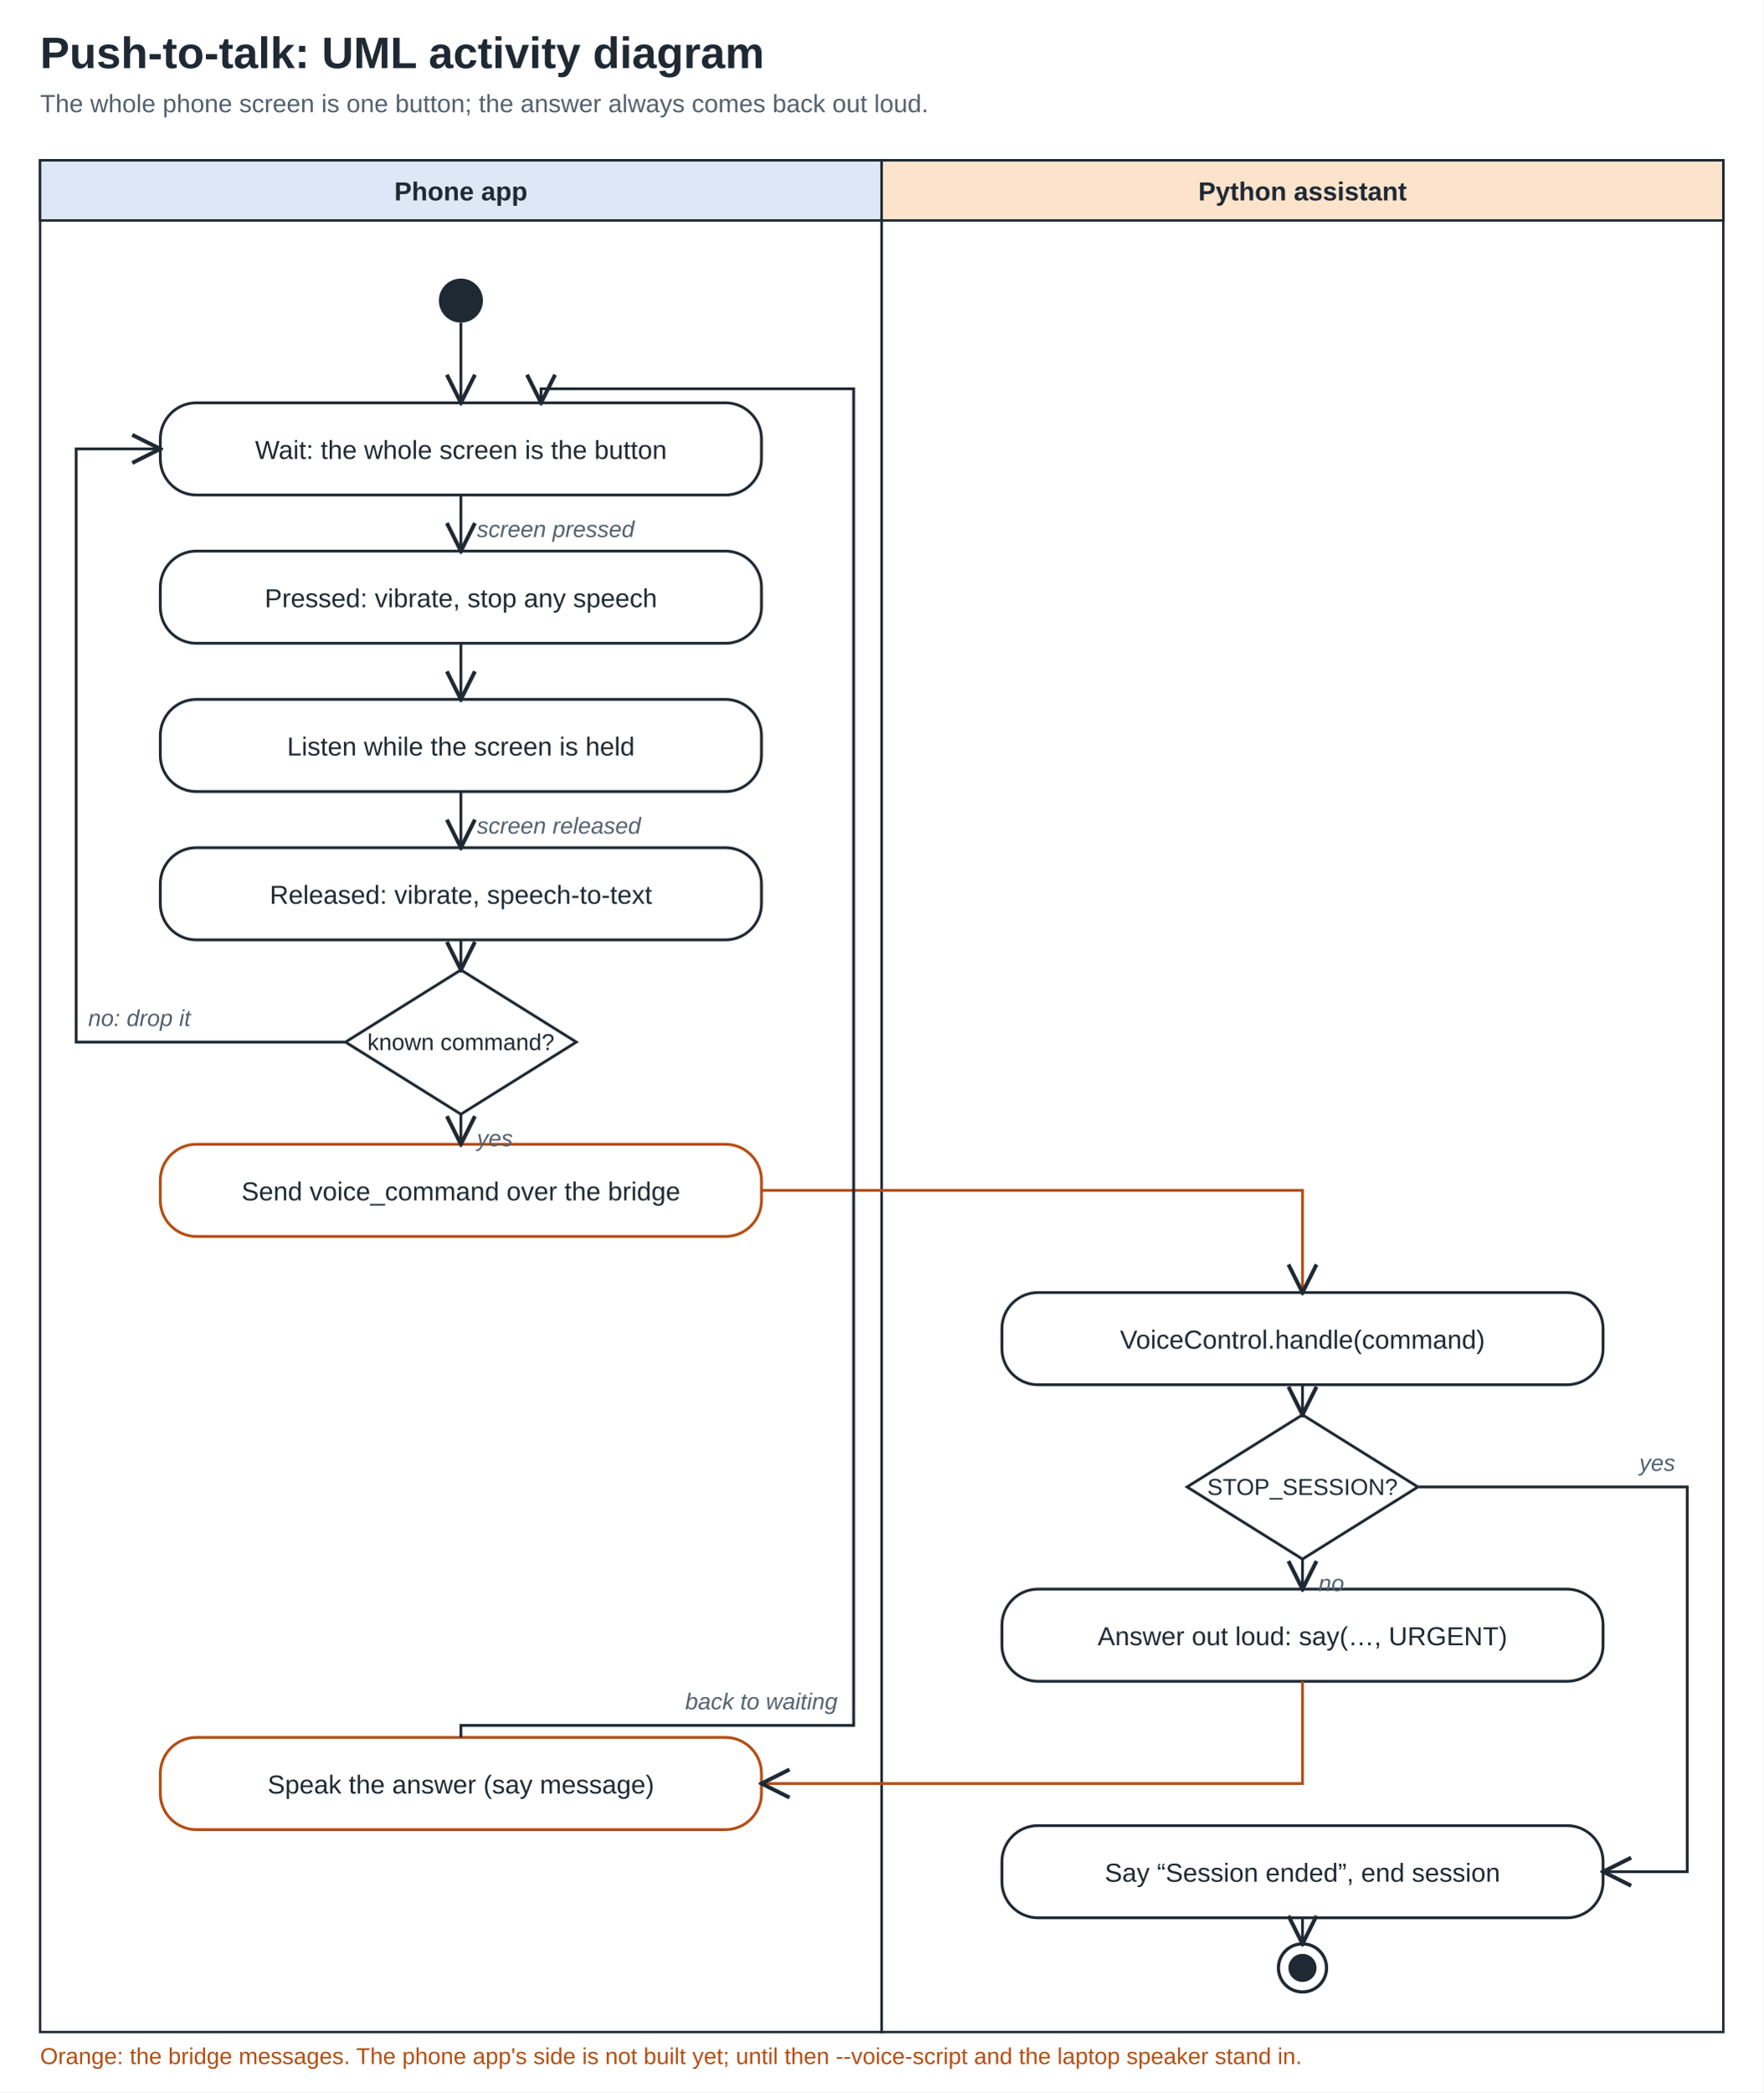
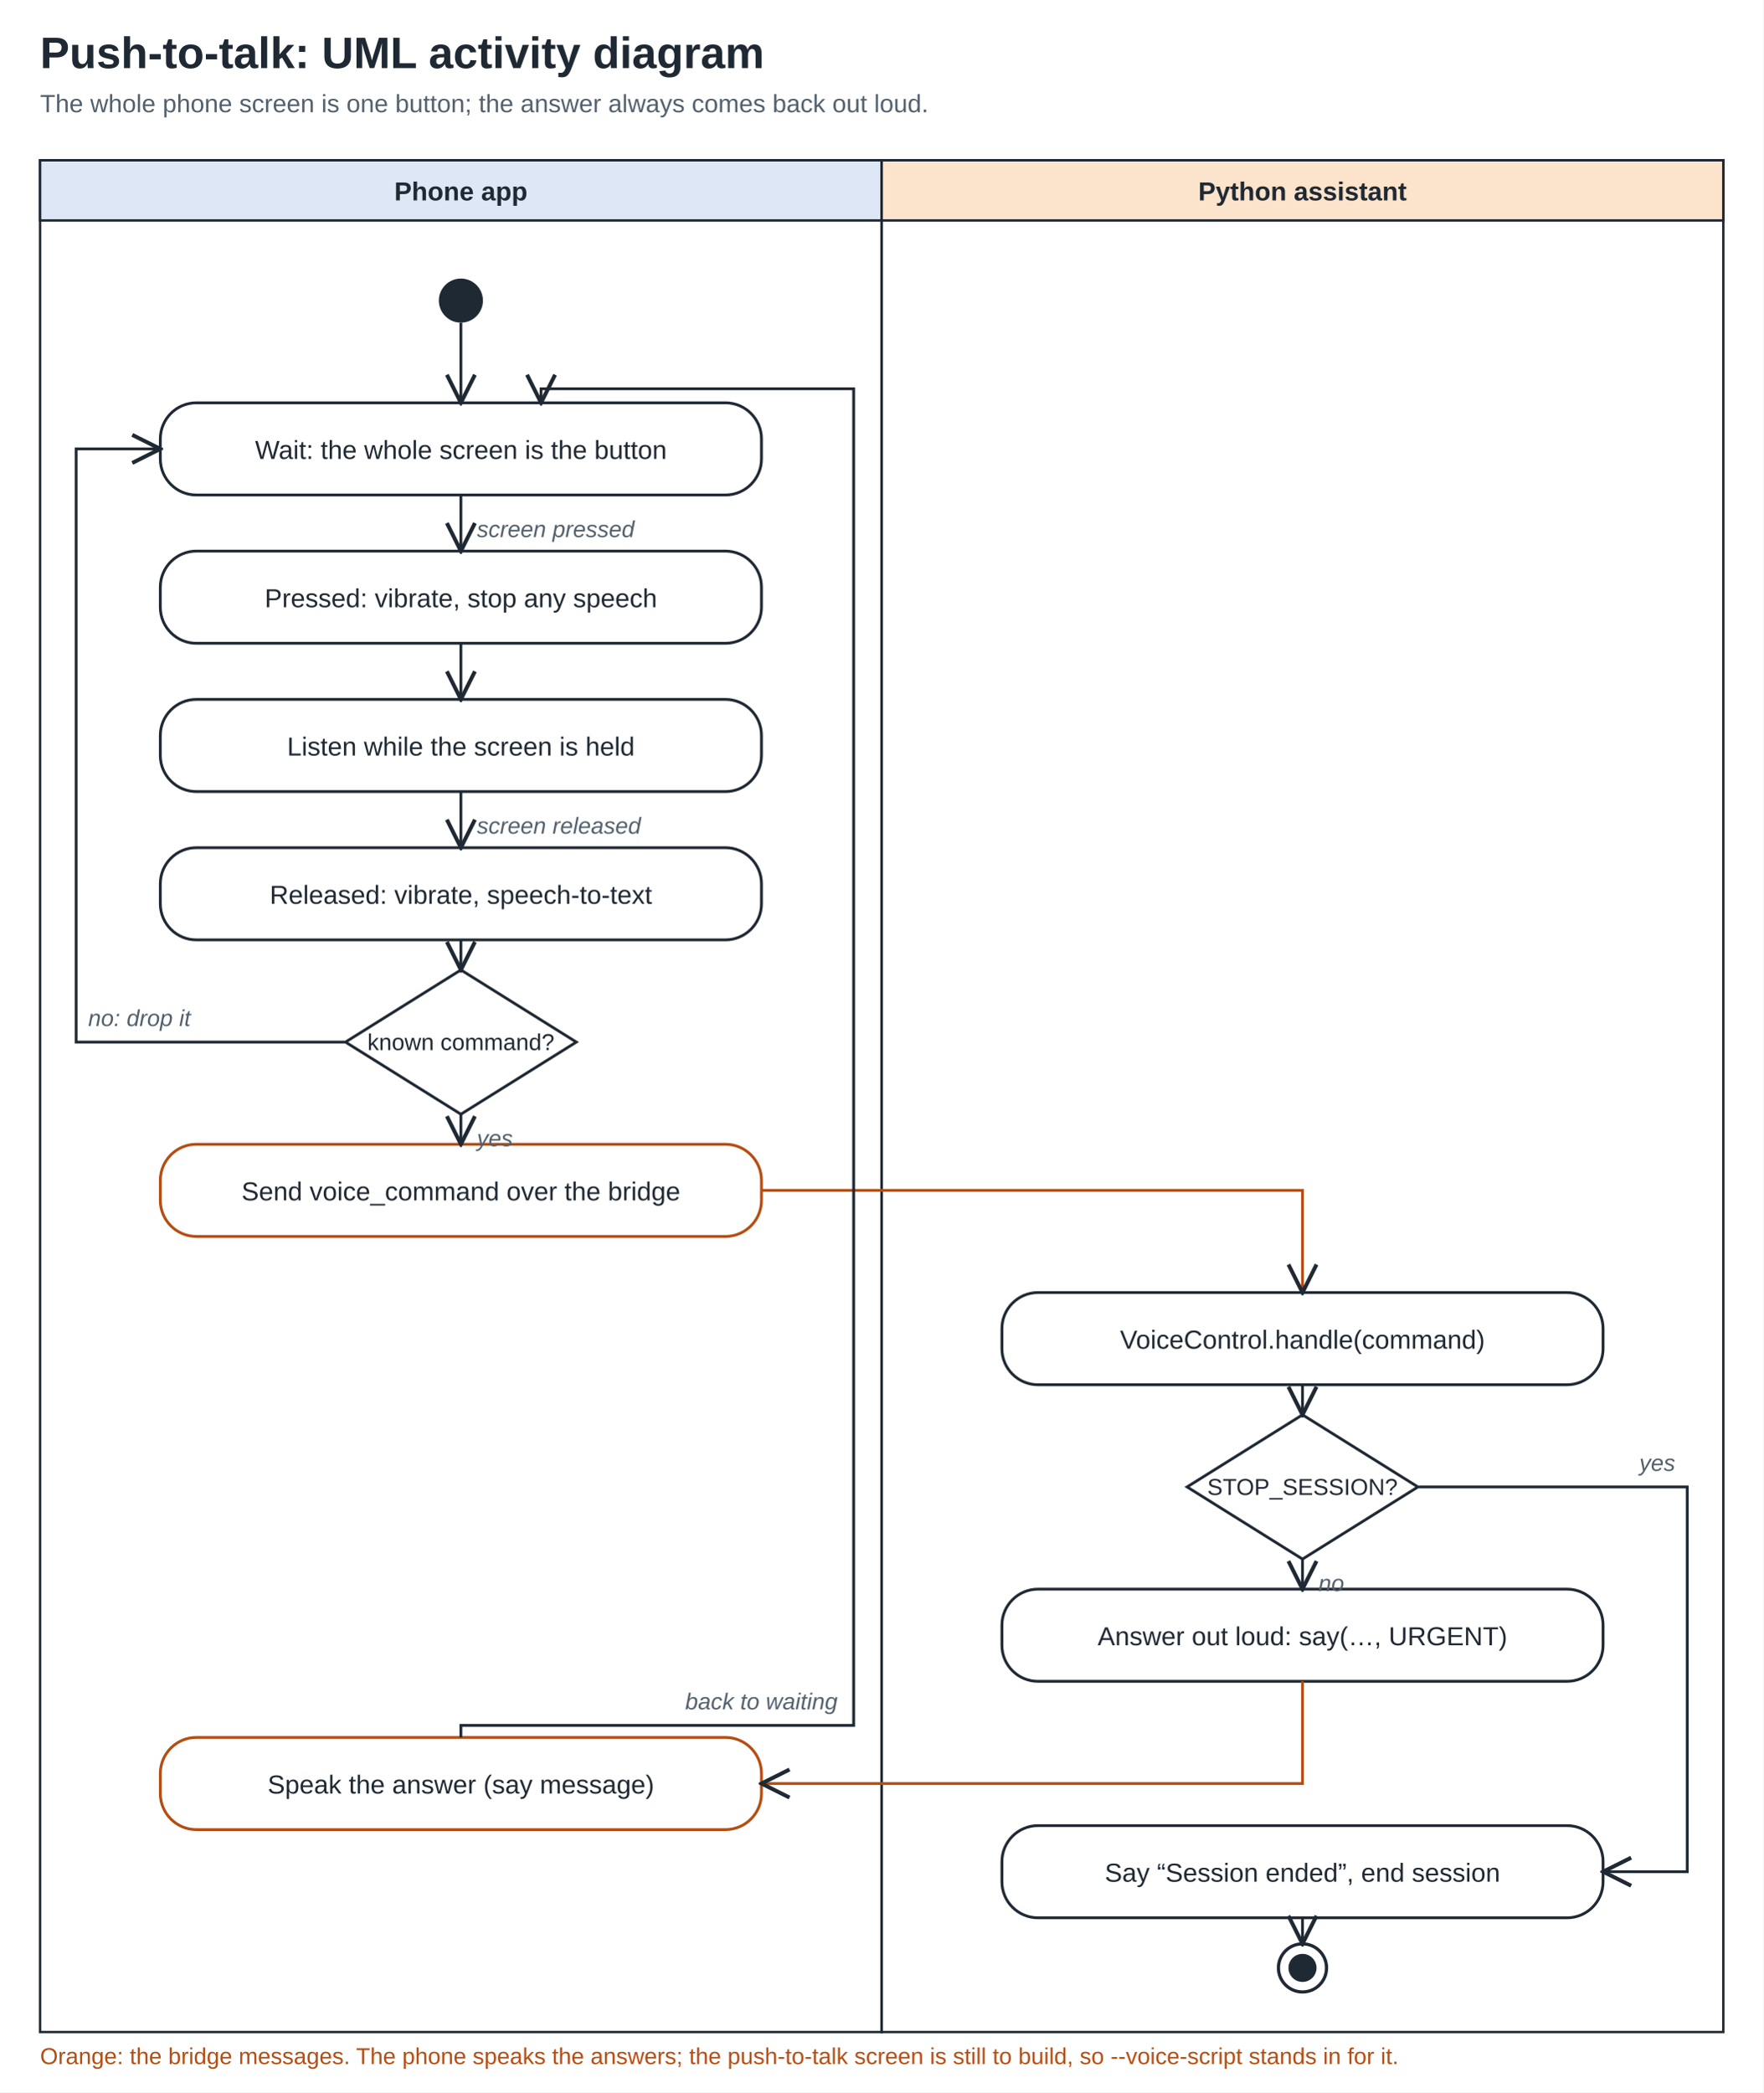
<svg xmlns="http://www.w3.org/2000/svg" width="880" height="1044" viewBox="0 0 880 1044" font-family="Segoe UI, Arial, sans-serif">
  <rect width="100%" height="100%" fill="#ffffff" />
  <defs>
    <marker id="open" viewBox="0 0 12 12" refX="11" refY="6" markerWidth="12" markerHeight="12" orient="auto-start-reverse">
      <path d="M1,1 L11,6 L1,11" fill="none" stroke="#1f2933" stroke-width="1.4" />
    </marker>
    <marker id="filled" viewBox="0 0 12 12" refX="11" refY="6" markerWidth="11" markerHeight="11" orient="auto-start-reverse">
      <path d="M1,1 L11,6 L1,11 Z" fill="#1f2933" />
    </marker>
    <marker id="diamond" viewBox="0 0 20 12" refX="19" refY="6" markerWidth="20" markerHeight="12" orient="auto-start-reverse">
      <path d="M1,6 L10,1 L19,6 L10,11 Z" fill="#1f2933" />
    </marker>
    <marker id="hollow" viewBox="0 0 16 16" refX="15" refY="8" markerWidth="16" markerHeight="16" orient="auto-start-reverse">
      <path d="M1,1 L15,8 L1,15 Z" fill="#fff" stroke="#1f2933" stroke-width="1.4" />
    </marker>
  </defs>
  <text x="20.0" y="34.0" font-size="22" text-anchor="start" fill="#1f2933" font-weight="bold" xml:space="preserve">Push-to-talk: UML activity diagram</text>
  <text x="20.0" y="56.0" font-size="12.5" text-anchor="start" fill="#52606d" xml:space="preserve">The whole phone screen is one button; the answer always comes back out loud.</text>
  <rect x="20.0" y="80.0" width="420.0" height="934.0" rx="0" fill="none" stroke="#1f2933" stroke-width="1.2" />
  <rect x="20.0" y="80.0" width="420.0" height="30.0" rx="0" fill="#dde7f5" stroke="#1f2933" stroke-width="1.2" />
  <text x="230.0" y="100.0" font-size="13" text-anchor="middle" fill="#1f2933" font-weight="bold" xml:space="preserve">Phone app</text>
  <rect x="440.0" y="80.0" width="420.0" height="934.0" rx="0" fill="none" stroke="#1f2933" stroke-width="1.2" />
  <rect x="440.0" y="80.0" width="420.0" height="30.0" rx="0" fill="#fbe3cc" stroke="#1f2933" stroke-width="1.2" />
  <text x="650.0" y="100.0" font-size="13" text-anchor="middle" fill="#1f2933" font-weight="bold" xml:space="preserve">Python assistant</text>
  <circle cx="230.0" cy="150" r="11" fill="#1f2933" />
  <rect x="80.0" y="201.0" width="300.0" height="46.0" rx="18" fill="#fff" stroke="#1f2933" stroke-width="1.4" />
  <text x="230.0" y="229.0" font-size="13" text-anchor="middle" fill="#1f2933" xml:space="preserve">Wait: the whole screen is the button</text>
  <rect x="80.0" y="275.0" width="300.0" height="46.0" rx="18" fill="#fff" stroke="#1f2933" stroke-width="1.4" />
  <text x="230.0" y="303.0" font-size="13" text-anchor="middle" fill="#1f2933" xml:space="preserve">Pressed: vibrate, stop any speech</text>
  <rect x="80.0" y="349.0" width="300.0" height="46.0" rx="18" fill="#fff" stroke="#1f2933" stroke-width="1.4" />
  <text x="230.0" y="377.0" font-size="13" text-anchor="middle" fill="#1f2933" xml:space="preserve">Listen while the screen is held</text>
  <rect x="80.0" y="423.0" width="300.0" height="46.0" rx="18" fill="#fff" stroke="#1f2933" stroke-width="1.4" />
  <text x="230.0" y="451.0" font-size="13" text-anchor="middle" fill="#1f2933" xml:space="preserve">Released: vibrate, speech-to-text</text>
  <polygon points="230.0,484 287.6,520 230.0,556 172.4,520" fill="#fff" stroke="#1f2933" stroke-width="1.4" />
  <text x="230.0" y="524.0" font-size="11.5" text-anchor="middle" fill="#1f2933" xml:space="preserve">known command?</text>
  <rect x="80.0" y="571.0" width="300.0" height="46.0" rx="18" fill="#fff" stroke="#b44d12" stroke-width="1.4" />
  <text x="230.0" y="599.0" font-size="13" text-anchor="middle" fill="#1f2933" xml:space="preserve">Send voice_command over the bridge</text>
  <rect x="500.0" y="645.0" width="300.0" height="46.0" rx="18" fill="#fff" stroke="#1f2933" stroke-width="1.4" />
  <text x="650.0" y="673.0" font-size="13" text-anchor="middle" fill="#1f2933" xml:space="preserve">VoiceControl.handle(command)</text>
  <polygon points="650.0,706 707.6,742 650.0,778 592.4,742" fill="#fff" stroke="#1f2933" stroke-width="1.4" />
  <text x="650.0" y="746.0" font-size="11.5" text-anchor="middle" fill="#1f2933" xml:space="preserve">STOP_SESSION?</text>
  <rect x="500.0" y="793.0" width="300.0" height="46.0" rx="18" fill="#fff" stroke="#1f2933" stroke-width="1.4" />
  <text x="650.0" y="821.0" font-size="13" text-anchor="middle" fill="#1f2933" xml:space="preserve">Answer out loud: say(…, URGENT)</text>
  <rect x="80.0" y="867.0" width="300.0" height="46.0" rx="18" fill="#fff" stroke="#b44d12" stroke-width="1.4" />
  <text x="230.0" y="895.0" font-size="13" text-anchor="middle" fill="#1f2933" xml:space="preserve">Speak the answer (say message)</text>
  <rect x="500.0" y="911.0" width="300.0" height="46.0" rx="18" fill="#fff" stroke="#1f2933" stroke-width="1.4" />
  <text x="650.0" y="939.0" font-size="13" text-anchor="middle" fill="#1f2933" xml:space="preserve">Say “Session ended”, end session</text>
  <circle cx="650.0" cy="982" r="12" fill="#fff" stroke="#1f2933" stroke-width="1.6" />
  <circle cx="650.0" cy="982" r="7" fill="#1f2933" />
  <polyline points="230.0,161.0 230.0,201.0" fill="none" stroke="#1f2933" stroke-width="1.4" marker-end="url(#open)" />
  <polyline points="230.0,247.0 230.0,275.0" fill="none" stroke="#1f2933" stroke-width="1.4" marker-end="url(#open)" />
  <text x="238.0" y="268.0" font-size="11.5" text-anchor="start" fill="#52606d" font-style="italic" xml:space="preserve">screen pressed</text>
  <polyline points="230.0,321.0 230.0,349.0" fill="none" stroke="#1f2933" stroke-width="1.4" marker-end="url(#open)" />
  <polyline points="230.0,395.0 230.0,423.0" fill="none" stroke="#1f2933" stroke-width="1.4" marker-end="url(#open)" />
  <text x="238.0" y="416.0" font-size="11.5" text-anchor="start" fill="#52606d" font-style="italic" xml:space="preserve">screen released</text>
  <polyline points="230.0,469.0 230.0,484.0" fill="none" stroke="#1f2933" stroke-width="1.4" marker-end="url(#open)" />
  <polyline points="230.0,556.0 230.0,571.0" fill="none" stroke="#1f2933" stroke-width="1.4" marker-end="url(#open)" />
  <text x="238.0" y="572.0" font-size="11.5" text-anchor="start" fill="#52606d" font-style="italic" xml:space="preserve">yes</text>
  <polyline points="172.0,520.0 38.0,520.0 38.0,224.0 80.0,224.0" fill="none" stroke="#1f2933" stroke-width="1.4" marker-end="url(#open)" />
  <text x="44.0" y="512.0" font-size="11.5" text-anchor="start" fill="#52606d" font-style="italic" xml:space="preserve">no: drop it</text>
  <polyline points="380.0,594.0 650.0,594.0 650.0,645.0" fill="none" stroke="#b44d12" stroke-width="1.4" marker-end="url(#open)" />
  <polyline points="650.0,691.0 650.0,706.0" fill="none" stroke="#1f2933" stroke-width="1.4" marker-end="url(#open)" />
  <polyline points="650.0,778.0 650.0,793.0" fill="none" stroke="#1f2933" stroke-width="1.4" marker-end="url(#open)" />
  <text x="658.0" y="794.0" font-size="11.5" text-anchor="start" fill="#52606d" font-style="italic" xml:space="preserve">no</text>
  <polyline points="708.0,742.0 842.0,742.0 842.0,934.0 800.0,934.0" fill="none" stroke="#1f2933" stroke-width="1.4" marker-end="url(#open)" />
  <text x="836.0" y="734.0" font-size="11.5" text-anchor="end" fill="#52606d" font-style="italic" xml:space="preserve">yes</text>
  <polyline points="650.0,957.0 650.0,970.0" fill="none" stroke="#1f2933" stroke-width="1.4" marker-end="url(#open)" />
  <polyline points="650.0,839.0 650.0,890.0 380.0,890.0" fill="none" stroke="#b44d12" stroke-width="1.4" marker-end="url(#open)" />
  <polyline points="230.0,867.0 230.0,861.0 426.0,861.0 426.0,194.0 270.0,194.0 270.0,201.0" fill="none" stroke="#1f2933" stroke-width="1.4" marker-end="url(#open)" />
  <text x="418.0" y="853.0" font-size="11.5" text-anchor="end" fill="#52606d" font-style="italic" xml:space="preserve">back to waiting</text>
-   <text x="20.0" y="1030.0" font-size="11.5" text-anchor="start" fill="#b44d12" xml:space="preserve">Orange: the bridge messages. The phone app's side is not built yet; until then --voice-script and the laptop speaker stand in.</text>
+   <text x="20.0" y="1030.0" font-size="11.5" text-anchor="start" fill="#b44d12" xml:space="preserve">Orange: the bridge messages. The phone speaks the answers; the push-to-talk screen is still to build, so --voice-script stands in for it.</text>
</svg>
